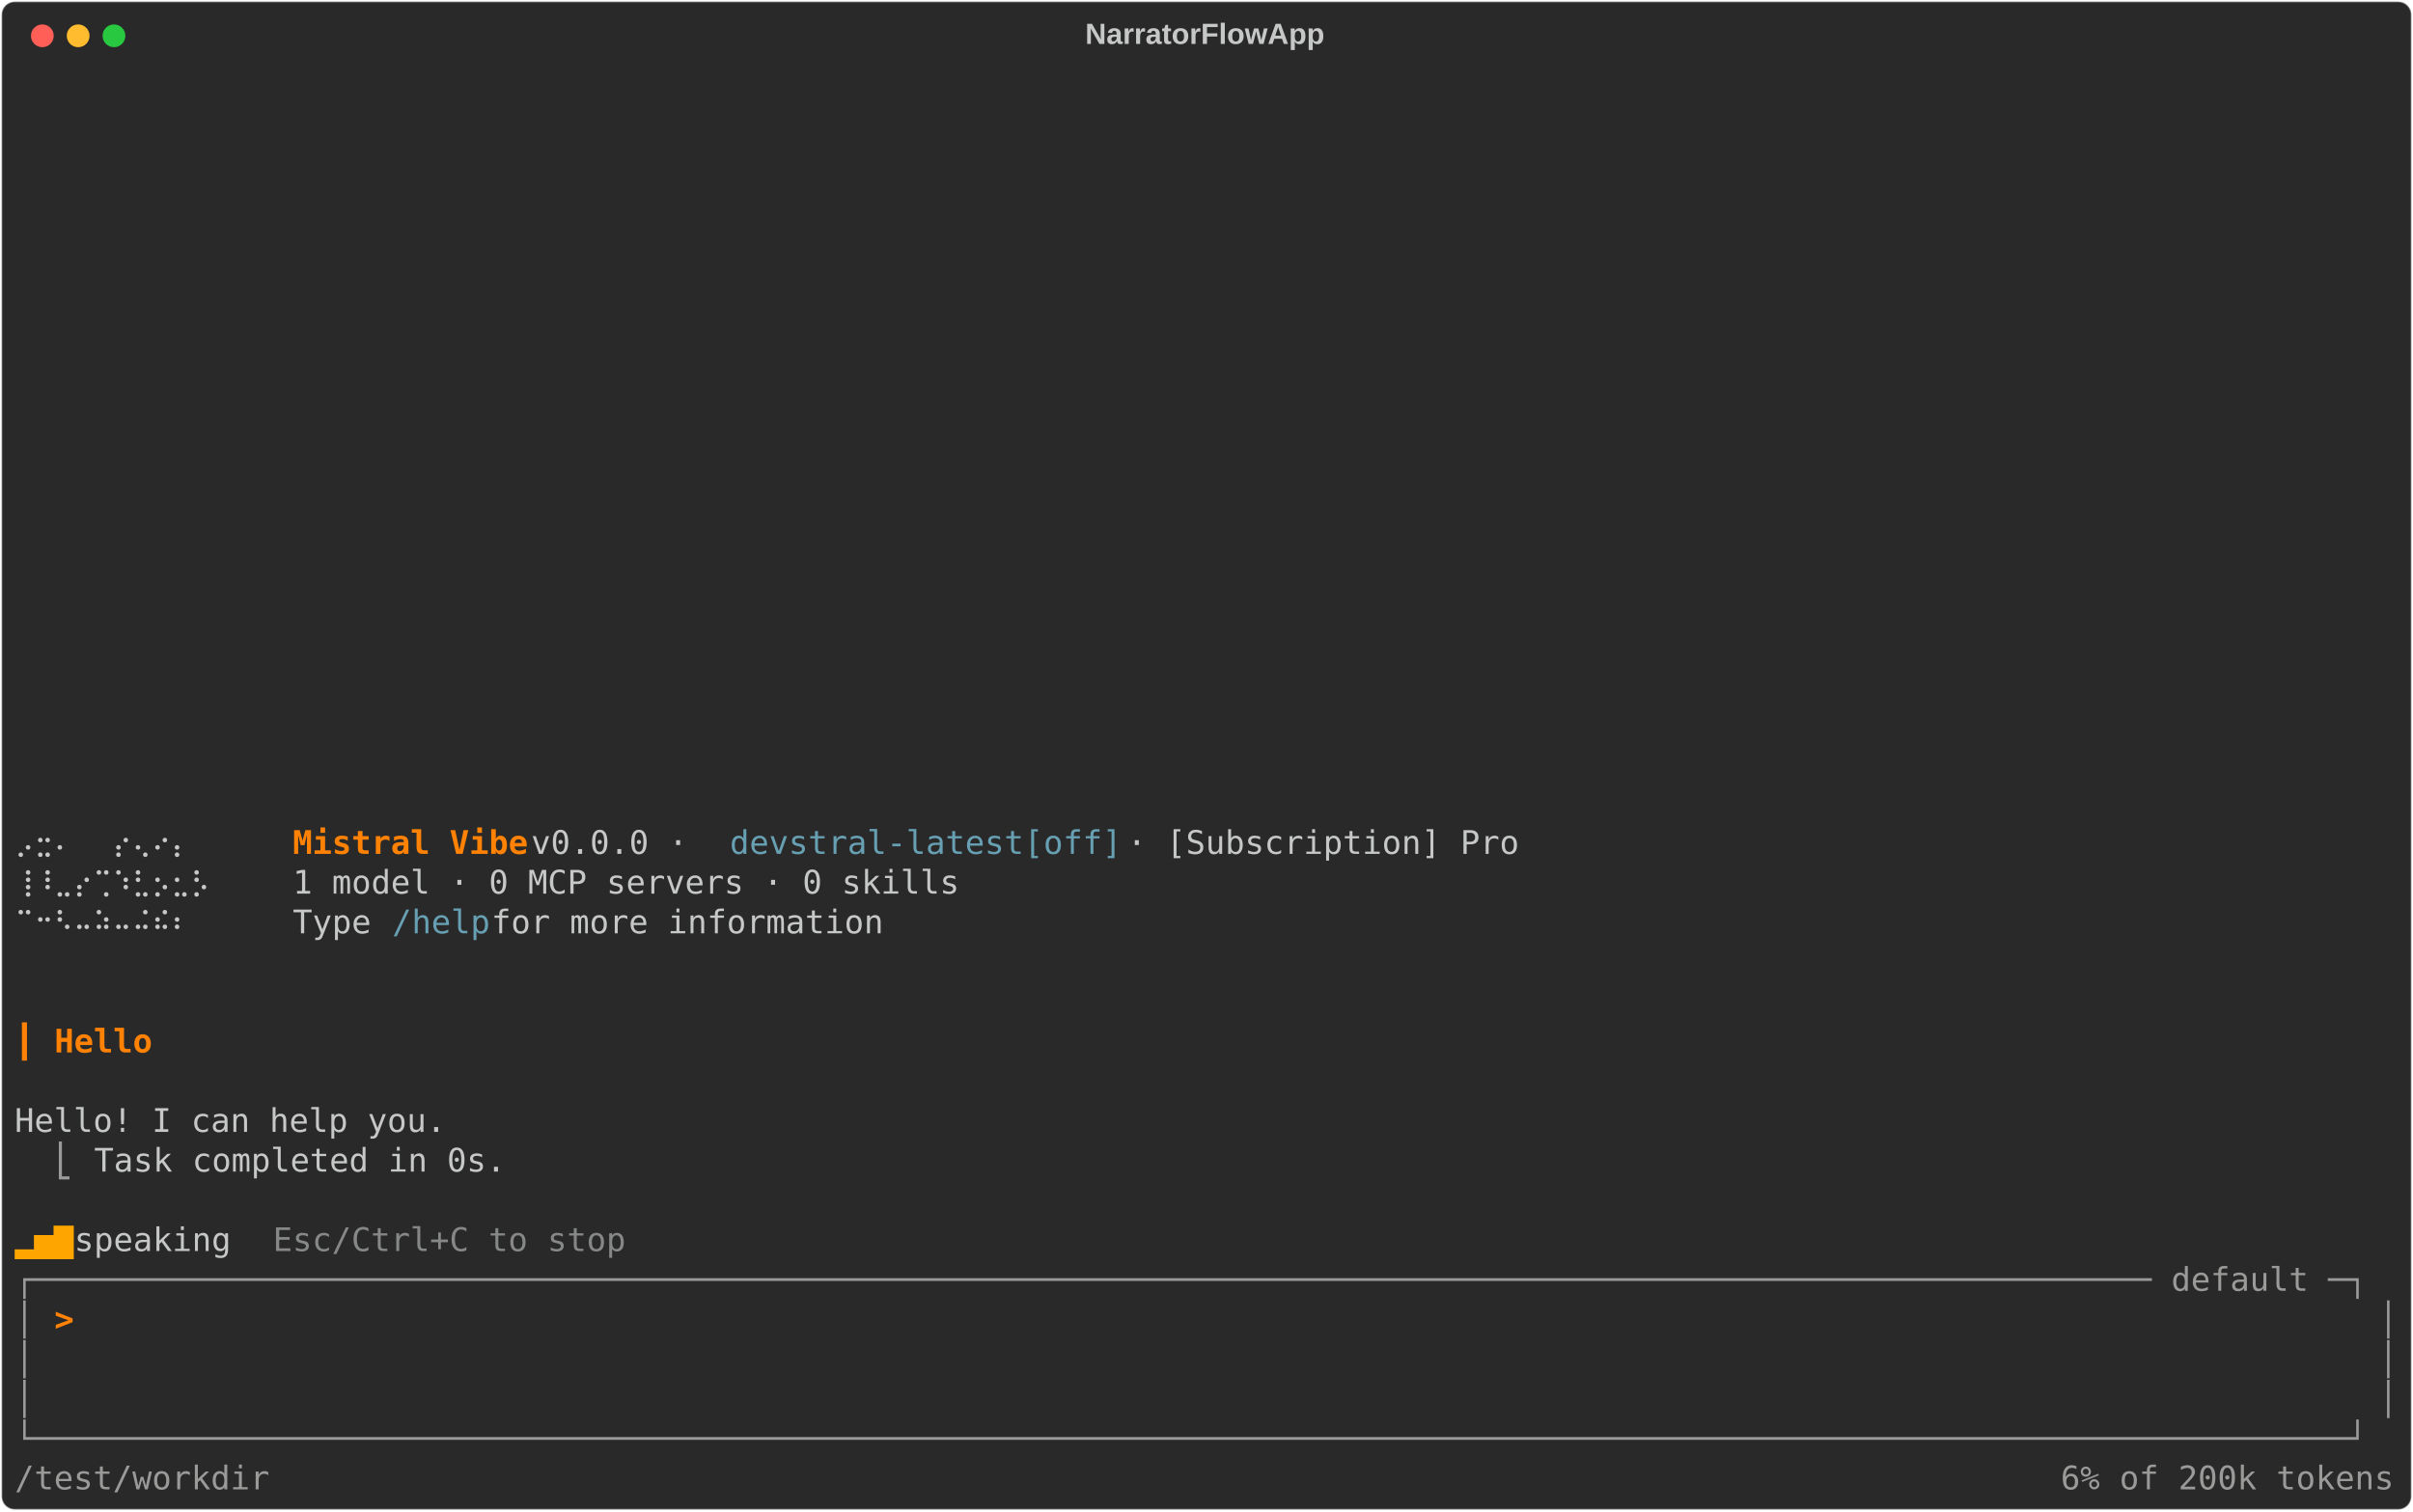
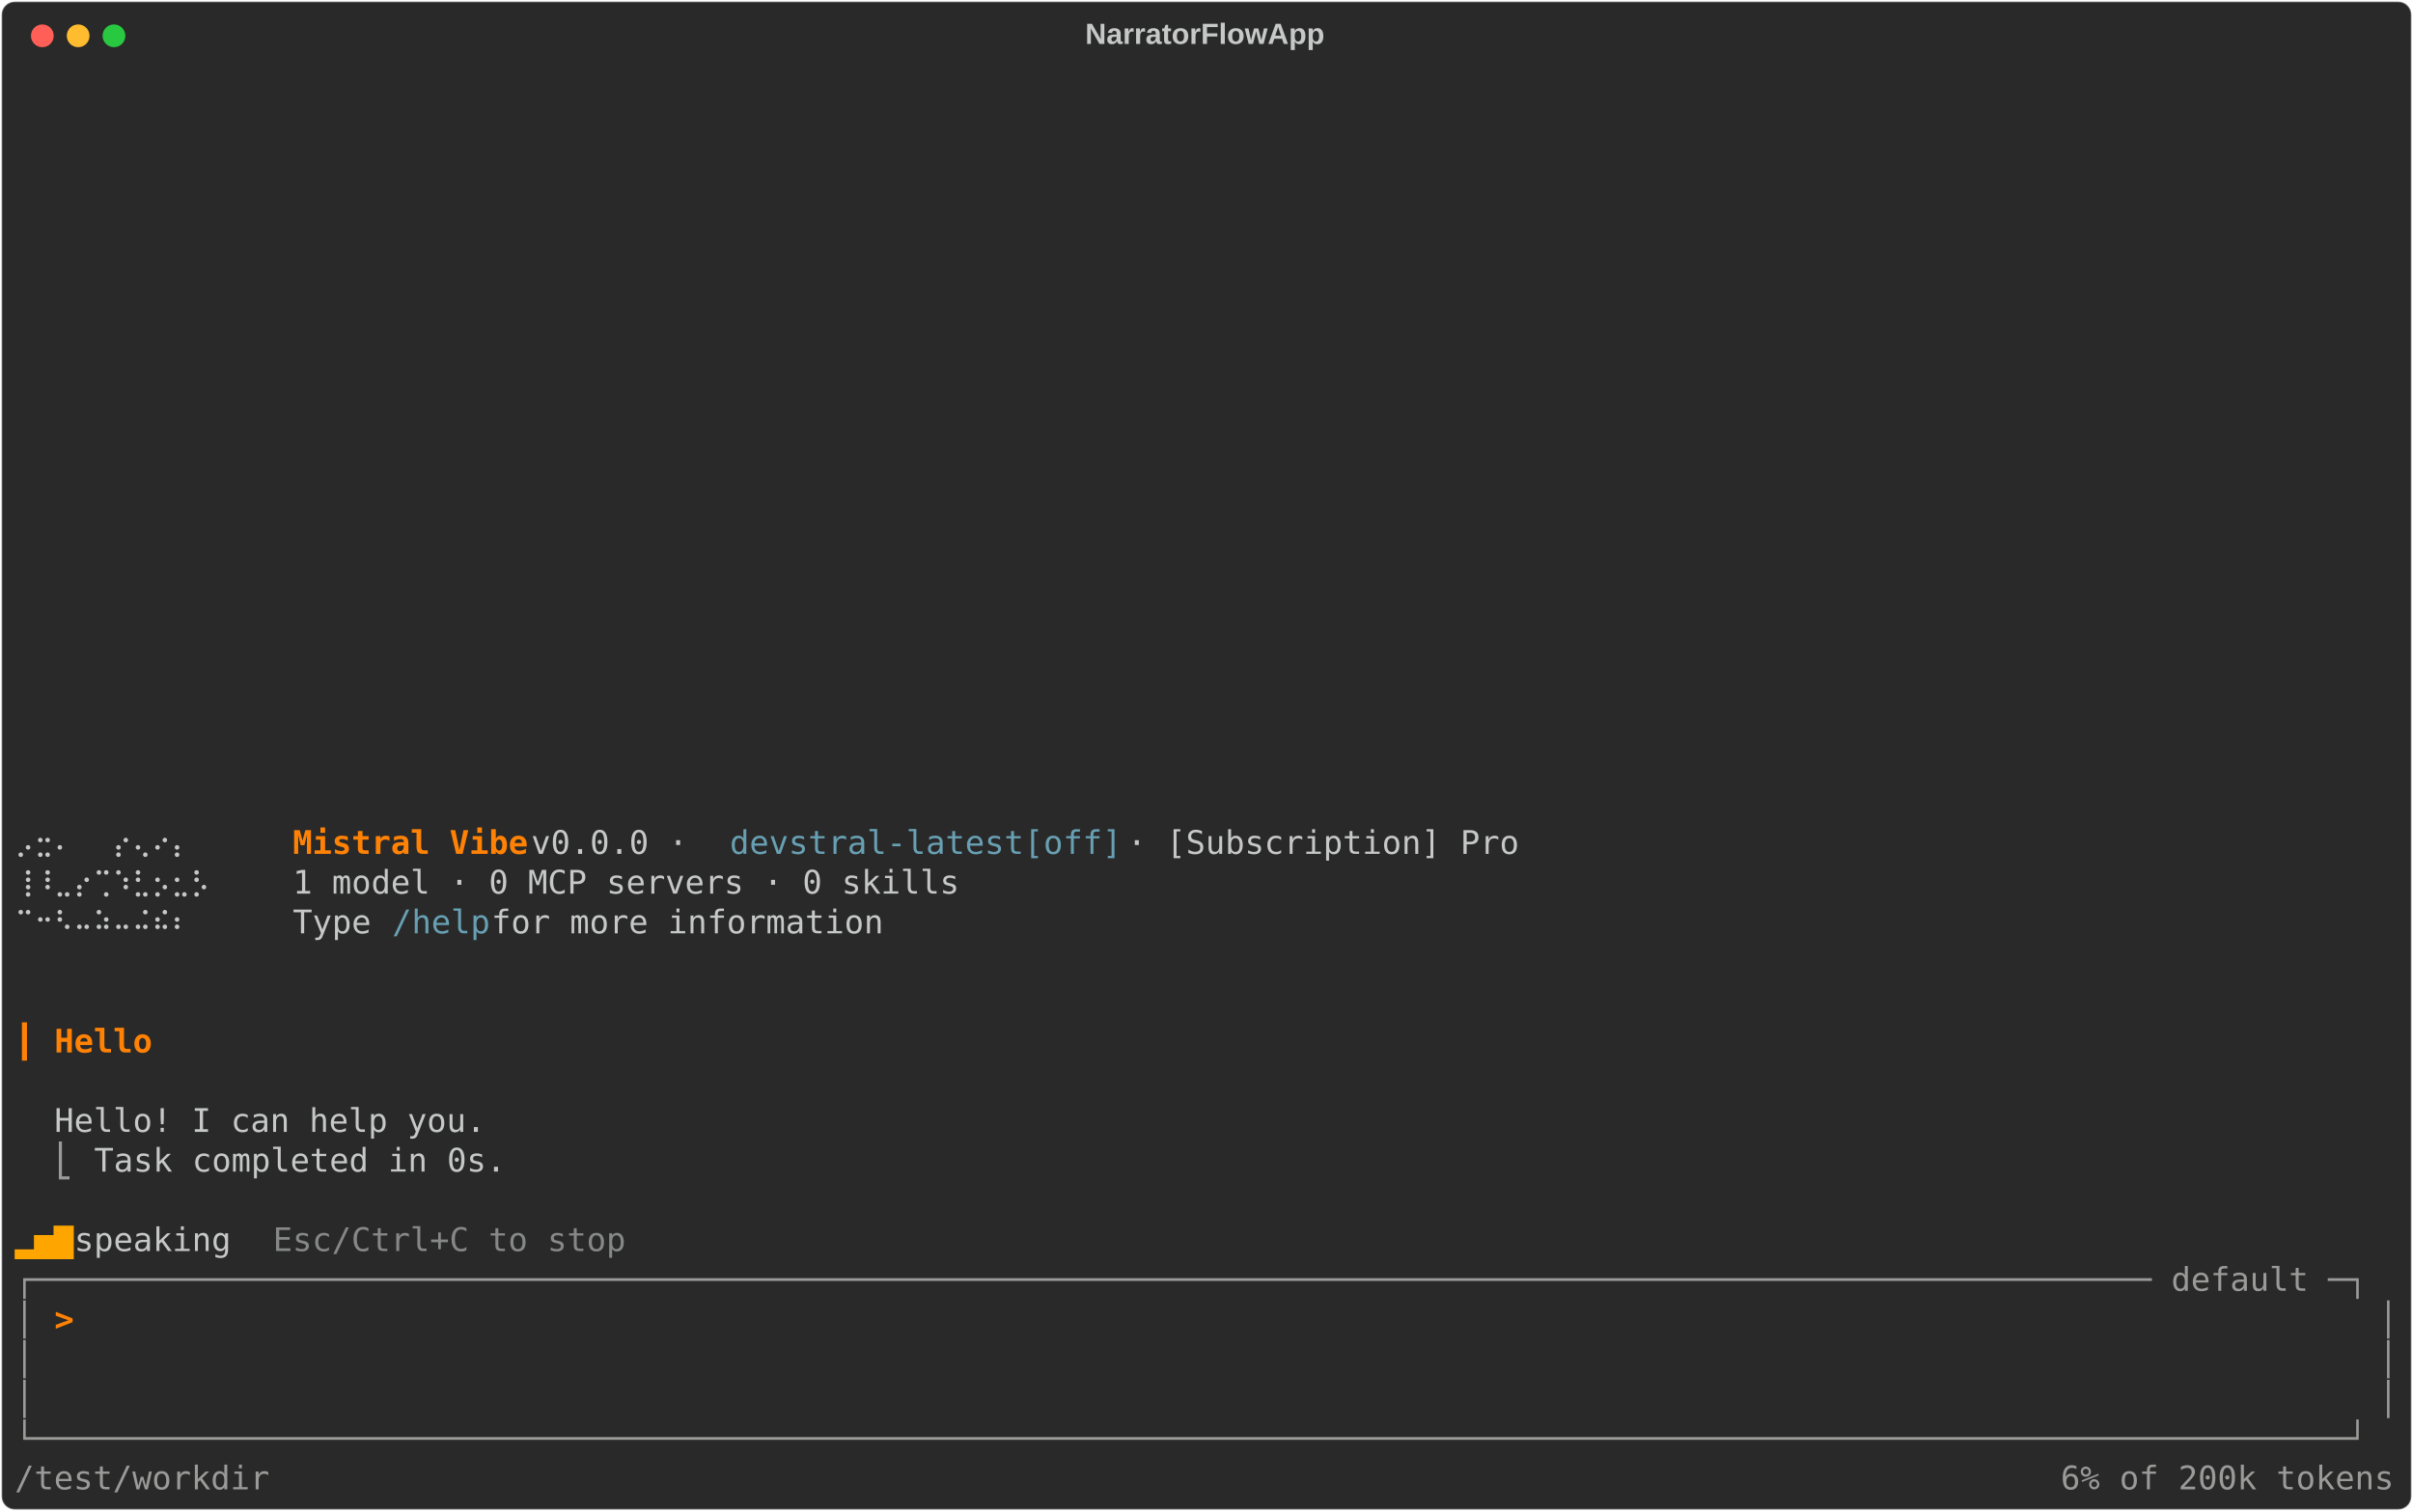
<svg xmlns="http://www.w3.org/2000/svg" class="rich-terminal" viewBox="0 0 1482 928.4">
  <style>

    @font-face {
        font-family: "Fira Code";
        src: local("FiraCode-Regular"),
                url("https://cdnjs.cloudflare.com/ajax/libs/firacode/6.2.0/woff2/FiraCode-Regular.woff2") format("woff2"),
                url("https://cdnjs.cloudflare.com/ajax/libs/firacode/6.2.0/woff/FiraCode-Regular.woff") format("woff");
        font-style: normal;
        font-weight: 400;
    }
    @font-face {
        font-family: "Fira Code";
        src: local("FiraCode-Bold"),
                url("https://cdnjs.cloudflare.com/ajax/libs/firacode/6.2.0/woff2/FiraCode-Bold.woff2") format("woff2"),
                url("https://cdnjs.cloudflare.com/ajax/libs/firacode/6.2.0/woff/FiraCode-Bold.woff") format("woff");
        font-style: bold;
        font-weight: 700;
    }

    .terminal-matrix {
        font-family: Fira Code, monospace;
        font-size: 20px;
        line-height: 24.4px;
        font-variant-east-asian: full-width;
    }

    .terminal-title {
        font-size: 18px;
        font-weight: bold;
        font-family: arial;
    }

    .terminal-r1 { fill: #c5c8c6 }
.terminal-r2 { fill: #ff8205;font-weight: bold }
.terminal-r3 { fill: #68a0b3 }
.terminal-r4 { fill: #ff8205 }
.terminal-r5 { fill: #9a9b99 }
.terminal-r6 { fill: #ffa500;font-weight: bold }
.terminal-r7 { fill: #868887 }
    </style>
  <defs>
    <clipPath id="terminal-clip-terminal">
      <rect x="0" y="0" width="1463.0" height="877.4" />
    </clipPath>
    <clipPath id="terminal-line-0">
      <rect x="0" y="1.5" width="1464" height="24.65" />
    </clipPath>
    <clipPath id="terminal-line-1">
      <rect x="0" y="25.9" width="1464" height="24.65" />
    </clipPath>
    <clipPath id="terminal-line-2">
      <rect x="0" y="50.3" width="1464" height="24.65" />
    </clipPath>
    <clipPath id="terminal-line-3">
      <rect x="0" y="74.7" width="1464" height="24.65" />
    </clipPath>
    <clipPath id="terminal-line-4">
      <rect x="0" y="99.1" width="1464" height="24.65" />
    </clipPath>
    <clipPath id="terminal-line-5">
      <rect x="0" y="123.5" width="1464" height="24.65" />
    </clipPath>
    <clipPath id="terminal-line-6">
      <rect x="0" y="147.9" width="1464" height="24.65" />
    </clipPath>
    <clipPath id="terminal-line-7">
      <rect x="0" y="172.3" width="1464" height="24.65" />
    </clipPath>
    <clipPath id="terminal-line-8">
      <rect x="0" y="196.7" width="1464" height="24.65" />
    </clipPath>
    <clipPath id="terminal-line-9">
      <rect x="0" y="221.1" width="1464" height="24.65" />
    </clipPath>
    <clipPath id="terminal-line-10">
      <rect x="0" y="245.5" width="1464" height="24.65" />
    </clipPath>
    <clipPath id="terminal-line-11">
      <rect x="0" y="269.9" width="1464" height="24.65" />
    </clipPath>
    <clipPath id="terminal-line-12">
      <rect x="0" y="294.3" width="1464" height="24.65" />
    </clipPath>
    <clipPath id="terminal-line-13">
      <rect x="0" y="318.7" width="1464" height="24.65" />
    </clipPath>
    <clipPath id="terminal-line-14">
      <rect x="0" y="343.1" width="1464" height="24.65" />
    </clipPath>
    <clipPath id="terminal-line-15">
      <rect x="0" y="367.5" width="1464" height="24.65" />
    </clipPath>
    <clipPath id="terminal-line-16">
      <rect x="0" y="391.9" width="1464" height="24.65" />
    </clipPath>
    <clipPath id="terminal-line-17">
      <rect x="0" y="416.3" width="1464" height="24.65" />
    </clipPath>
    <clipPath id="terminal-line-18">
      <rect x="0" y="440.7" width="1464" height="24.65" />
    </clipPath>
    <clipPath id="terminal-line-19">
      <rect x="0" y="465.1" width="1464" height="24.65" />
    </clipPath>
    <clipPath id="terminal-line-20">
      <rect x="0" y="489.5" width="1464" height="24.65" />
    </clipPath>
    <clipPath id="terminal-line-21">
      <rect x="0" y="513.9" width="1464" height="24.65" />
    </clipPath>
    <clipPath id="terminal-line-22">
      <rect x="0" y="538.3" width="1464" height="24.65" />
    </clipPath>
    <clipPath id="terminal-line-23">
      <rect x="0" y="562.7" width="1464" height="24.65" />
    </clipPath>
    <clipPath id="terminal-line-24">
      <rect x="0" y="587.1" width="1464" height="24.65" />
    </clipPath>
    <clipPath id="terminal-line-25">
      <rect x="0" y="611.5" width="1464" height="24.65" />
    </clipPath>
    <clipPath id="terminal-line-26">
      <rect x="0" y="635.9" width="1464" height="24.65" />
    </clipPath>
    <clipPath id="terminal-line-27">
      <rect x="0" y="660.3" width="1464" height="24.65" />
    </clipPath>
    <clipPath id="terminal-line-28">
      <rect x="0" y="684.7" width="1464" height="24.65" />
    </clipPath>
    <clipPath id="terminal-line-29">
      <rect x="0" y="709.1" width="1464" height="24.65" />
    </clipPath>
    <clipPath id="terminal-line-30">
      <rect x="0" y="733.5" width="1464" height="24.65" />
    </clipPath>
    <clipPath id="terminal-line-31">
      <rect x="0" y="757.9" width="1464" height="24.65" />
    </clipPath>
    <clipPath id="terminal-line-32">
      <rect x="0" y="782.3" width="1464" height="24.65" />
    </clipPath>
    <clipPath id="terminal-line-33">
      <rect x="0" y="806.7" width="1464" height="24.65" />
    </clipPath>
    <clipPath id="terminal-line-34">
      <rect x="0" y="831.1" width="1464" height="24.65" />
    </clipPath>
  </defs>
  <rect fill="#292929" stroke="rgba(255,255,255,0.35)" stroke-width="1" x="1" y="1" width="1480" height="926.4" rx="8" />
  <text class="terminal-title" fill="#c5c8c6" text-anchor="middle" x="740" y="27">NarratorFlowApp</text>
  <g transform="translate(26,22)">
    <circle cx="0" cy="0" r="7" fill="#ff5f57" />
    <circle cx="22" cy="0" r="7" fill="#febc2e" />
    <circle cx="44" cy="0" r="7" fill="#28c840" />
  </g>
  <g transform="translate(9, 41)" clip-path="url(#terminal-clip-terminal)">
    <g class="terminal-matrix">
      <text class="terminal-r1" x="1464" y="20" textLength="12.2" clip-path="url(#terminal-line-0)">
</text>
      <text class="terminal-r1" x="1464" y="44.4" textLength="12.2" clip-path="url(#terminal-line-1)">
</text>
      <text class="terminal-r1" x="1464" y="68.8" textLength="12.2" clip-path="url(#terminal-line-2)">
</text>
      <text class="terminal-r1" x="1464" y="93.2" textLength="12.2" clip-path="url(#terminal-line-3)">
</text>
      <text class="terminal-r1" x="1464" y="117.6" textLength="12.2" clip-path="url(#terminal-line-4)">
</text>
      <text class="terminal-r1" x="1464" y="142" textLength="12.2" clip-path="url(#terminal-line-5)">
</text>
      <text class="terminal-r1" x="1464" y="166.4" textLength="12.2" clip-path="url(#terminal-line-6)">
</text>
      <text class="terminal-r1" x="1464" y="190.8" textLength="12.2" clip-path="url(#terminal-line-7)">
</text>
      <text class="terminal-r1" x="1464" y="215.2" textLength="12.2" clip-path="url(#terminal-line-8)">
</text>
      <text class="terminal-r1" x="1464" y="239.6" textLength="12.2" clip-path="url(#terminal-line-9)">
</text>
      <text class="terminal-r1" x="1464" y="264" textLength="12.2" clip-path="url(#terminal-line-10)">
</text>
      <text class="terminal-r1" x="1464" y="288.4" textLength="12.2" clip-path="url(#terminal-line-11)">
</text>
      <text class="terminal-r1" x="1464" y="312.8" textLength="12.2" clip-path="url(#terminal-line-12)">
</text>
      <text class="terminal-r1" x="1464" y="337.2" textLength="12.2" clip-path="url(#terminal-line-13)">
</text>
      <text class="terminal-r1" x="1464" y="361.6" textLength="12.2" clip-path="url(#terminal-line-14)">
</text>
      <text class="terminal-r1" x="1464" y="386" textLength="12.2" clip-path="url(#terminal-line-15)">
</text>
      <text class="terminal-r1" x="1464" y="410.4" textLength="12.2" clip-path="url(#terminal-line-16)">
</text>
      <text class="terminal-r1" x="1464" y="434.8" textLength="12.2" clip-path="url(#terminal-line-17)">
</text>
      <text class="terminal-r1" x="1464" y="459.2" textLength="12.2" clip-path="url(#terminal-line-18)">
</text>
      <text class="terminal-r1" x="0" y="483.6" textLength="134.2" clip-path="url(#terminal-line-19)">  ⡠⣒⠄  ⡔⢄⠔⡄</text>
      <text class="terminal-r2" x="170.8" y="483.6" textLength="146.4" clip-path="url(#terminal-line-19)">Mistral Vibe</text>
      <text class="terminal-r1" x="317.2" y="483.6" textLength="122" clip-path="url(#terminal-line-19)"> v0.0.0 · </text>
      <text class="terminal-r3" x="439.2" y="483.6" textLength="244" clip-path="url(#terminal-line-19)">devstral-latest[off]</text>
      <text class="terminal-r1" x="683.2" y="483.6" textLength="256.2" clip-path="url(#terminal-line-19)"> · [Subscription] Pro</text>
      <text class="terminal-r1" x="1464" y="483.6" textLength="12.2" clip-path="url(#terminal-line-19)">
</text>
      <text class="terminal-r1" x="0" y="508" textLength="134.2" clip-path="url(#terminal-line-20)"> ⢸⠸⣀⡔⢉⠱⣃⡢⣂⡣</text>
      <text class="terminal-r1" x="170.8" y="508" textLength="414.8" clip-path="url(#terminal-line-20)">1 model · 0 MCP servers · 0 skills</text>
      <text class="terminal-r1" x="1464" y="508" textLength="12.2" clip-path="url(#terminal-line-20)">
</text>
      <text class="terminal-r1" x="0" y="532.4" textLength="134.2" clip-path="url(#terminal-line-21)">  ⠉⠒⠣⠤⠵⠤⠬⠮⠆</text>
      <text class="terminal-r1" x="170.8" y="532.4" textLength="61" clip-path="url(#terminal-line-21)">Type </text>
      <text class="terminal-r3" x="231.8" y="532.4" textLength="61" clip-path="url(#terminal-line-21)">/help</text>
      <text class="terminal-r1" x="292.8" y="532.4" textLength="256.2" clip-path="url(#terminal-line-21)"> for more information</text>
      <text class="terminal-r1" x="1464" y="532.4" textLength="12.2" clip-path="url(#terminal-line-21)">
</text>
      <text class="terminal-r1" x="1464" y="556.8" textLength="12.2" clip-path="url(#terminal-line-22)">
</text>
      <text class="terminal-r1" x="1464" y="581.2" textLength="12.2" clip-path="url(#terminal-line-23)">
</text>
      <text class="terminal-r4" x="0" y="605.6" textLength="12.2" clip-path="url(#terminal-line-24)">┃</text>
      <text class="terminal-r2" x="24.4" y="605.6" textLength="61" clip-path="url(#terminal-line-24)">Hello</text>
      <text class="terminal-r1" x="1464" y="605.6" textLength="12.2" clip-path="url(#terminal-line-24)">
</text>
      <text class="terminal-r1" x="1464" y="630" textLength="12.2" clip-path="url(#terminal-line-25)">
</text>
-       <text class="terminal-r1" x="0" y="654.4" textLength="268.4" clip-path="url(#terminal-line-26)">Hello! I can help you.</text>
+       <text class="terminal-r1" x="24.4" y="654.4" textLength="268.4" clip-path="url(#terminal-line-26)">Hello! I can help you.</text>
      <text class="terminal-r1" x="1464" y="654.4" textLength="12.2" clip-path="url(#terminal-line-26)">
</text>
      <text class="terminal-r5" x="24.4" y="678.8" textLength="12.2" clip-path="url(#terminal-line-27)">⎣</text>
      <text class="terminal-r1" x="48.8" y="678.8" textLength="256.2" clip-path="url(#terminal-line-27)">Task completed in 0s.</text>
      <text class="terminal-r1" x="1464" y="678.8" textLength="12.2" clip-path="url(#terminal-line-27)">
</text>
      <text class="terminal-r1" x="1464" y="703.2" textLength="12.2" clip-path="url(#terminal-line-28)">
</text>
      <text class="terminal-r6" x="0" y="727.6" textLength="36.6" clip-path="url(#terminal-line-29)">▂▅▇</text>
      <text class="terminal-r1" x="36.6" y="727.6" textLength="122" clip-path="url(#terminal-line-29)"> speaking </text>
      <text class="terminal-r7" x="158.6" y="727.6" textLength="219.6" clip-path="url(#terminal-line-29)">Esc/Ctrl+C to stop</text>
      <text class="terminal-r1" x="1464" y="727.6" textLength="12.2" clip-path="url(#terminal-line-29)">
</text>
      <text class="terminal-r5" x="0" y="752" textLength="1464" clip-path="url(#terminal-line-30)">┌──────────────────────────────────────────────────────────────────────────────────────────────────────────── default ─┐</text>
      <text class="terminal-r1" x="1464" y="752" textLength="12.2" clip-path="url(#terminal-line-30)">
</text>
      <text class="terminal-r5" x="0" y="776.4" textLength="12.2" clip-path="url(#terminal-line-31)">│</text>
      <text class="terminal-r2" x="24.4" y="776.4" textLength="12.2" clip-path="url(#terminal-line-31)">&gt;</text>
      <text class="terminal-r5" x="1451.8" y="776.4" textLength="12.2" clip-path="url(#terminal-line-31)">│</text>
      <text class="terminal-r1" x="1464" y="776.4" textLength="12.2" clip-path="url(#terminal-line-31)">
</text>
      <text class="terminal-r5" x="0" y="800.8" textLength="12.2" clip-path="url(#terminal-line-32)">│</text>
      <text class="terminal-r5" x="1451.8" y="800.8" textLength="12.2" clip-path="url(#terminal-line-32)">│</text>
      <text class="terminal-r1" x="1464" y="800.8" textLength="12.2" clip-path="url(#terminal-line-32)">
</text>
      <text class="terminal-r5" x="0" y="825.2" textLength="12.2" clip-path="url(#terminal-line-33)">│</text>
      <text class="terminal-r5" x="1451.8" y="825.2" textLength="12.2" clip-path="url(#terminal-line-33)">│</text>
      <text class="terminal-r1" x="1464" y="825.2" textLength="12.2" clip-path="url(#terminal-line-33)">
</text>
      <text class="terminal-r5" x="0" y="849.6" textLength="1464" clip-path="url(#terminal-line-34)">└──────────────────────────────────────────────────────────────────────────────────────────────────────────────────────┘</text>
      <text class="terminal-r1" x="1464" y="849.6" textLength="12.2" clip-path="url(#terminal-line-34)">
</text>
      <text class="terminal-r5" x="0" y="874" textLength="158.6" clip-path="url(#terminal-line-35)">/test/workdir</text>
      <text class="terminal-r5" x="1256.6" y="874" textLength="207.4" clip-path="url(#terminal-line-35)">6% of 200k tokens</text>
    </g>
  </g>
</svg>
